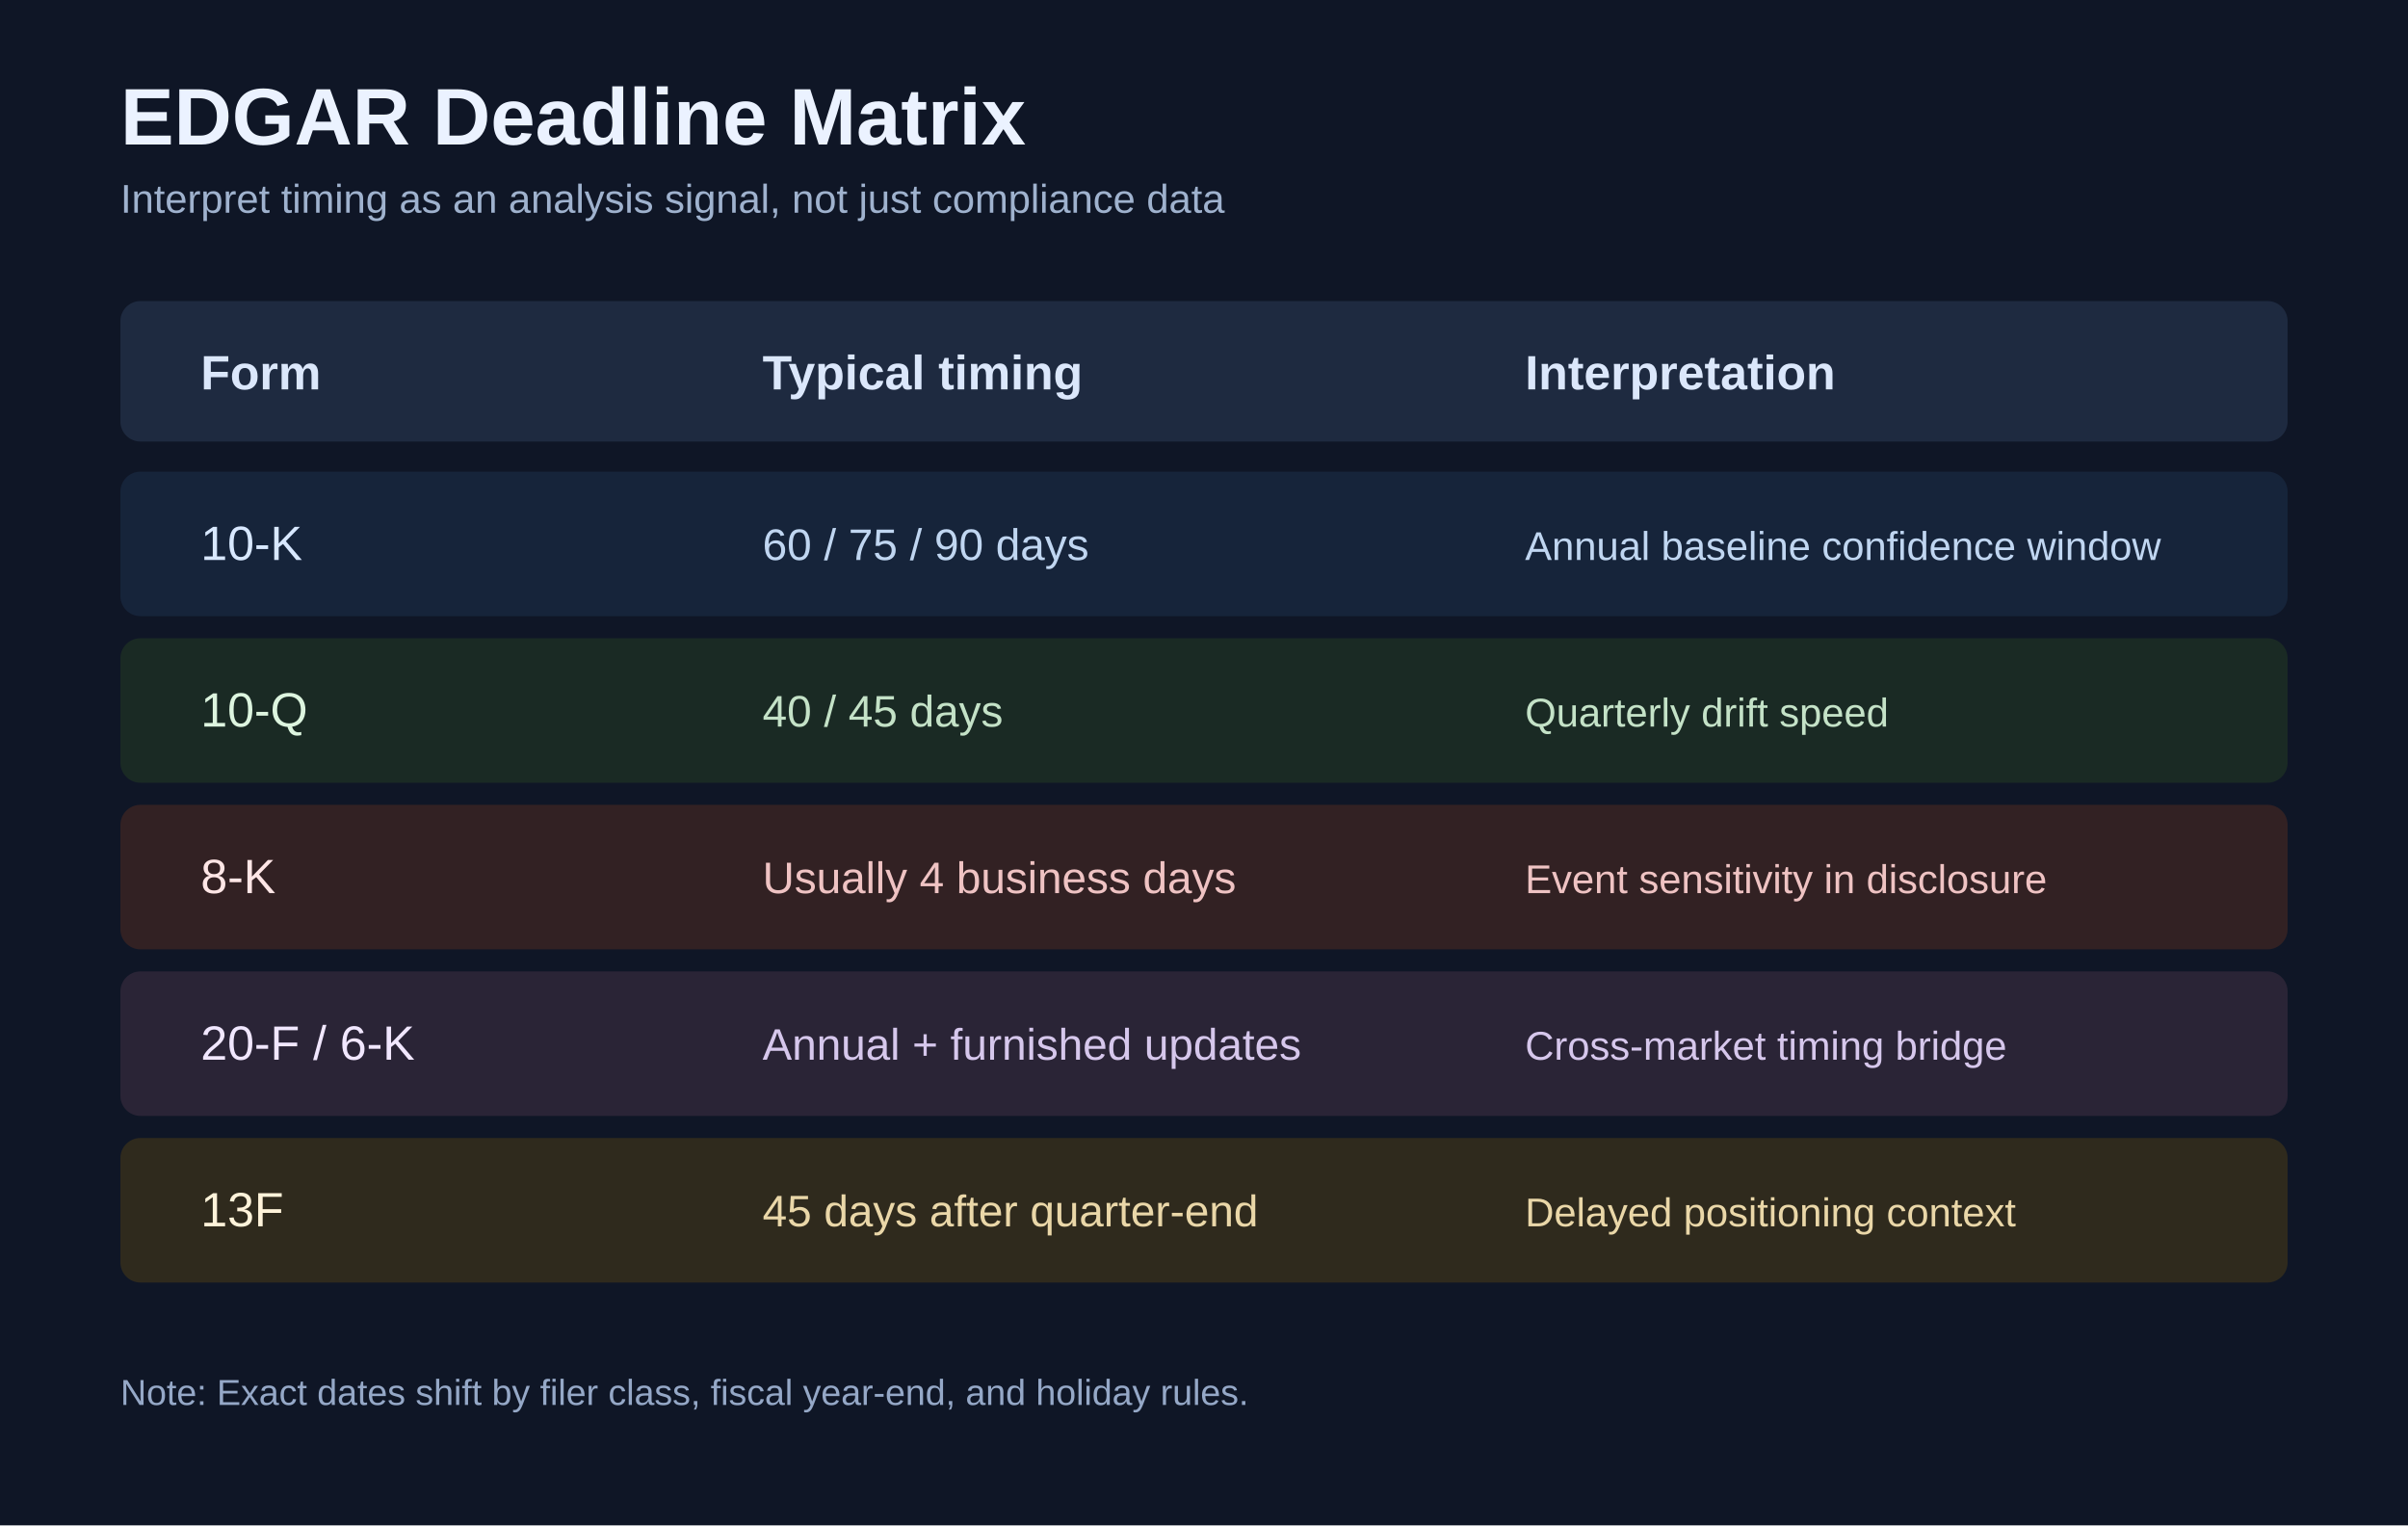
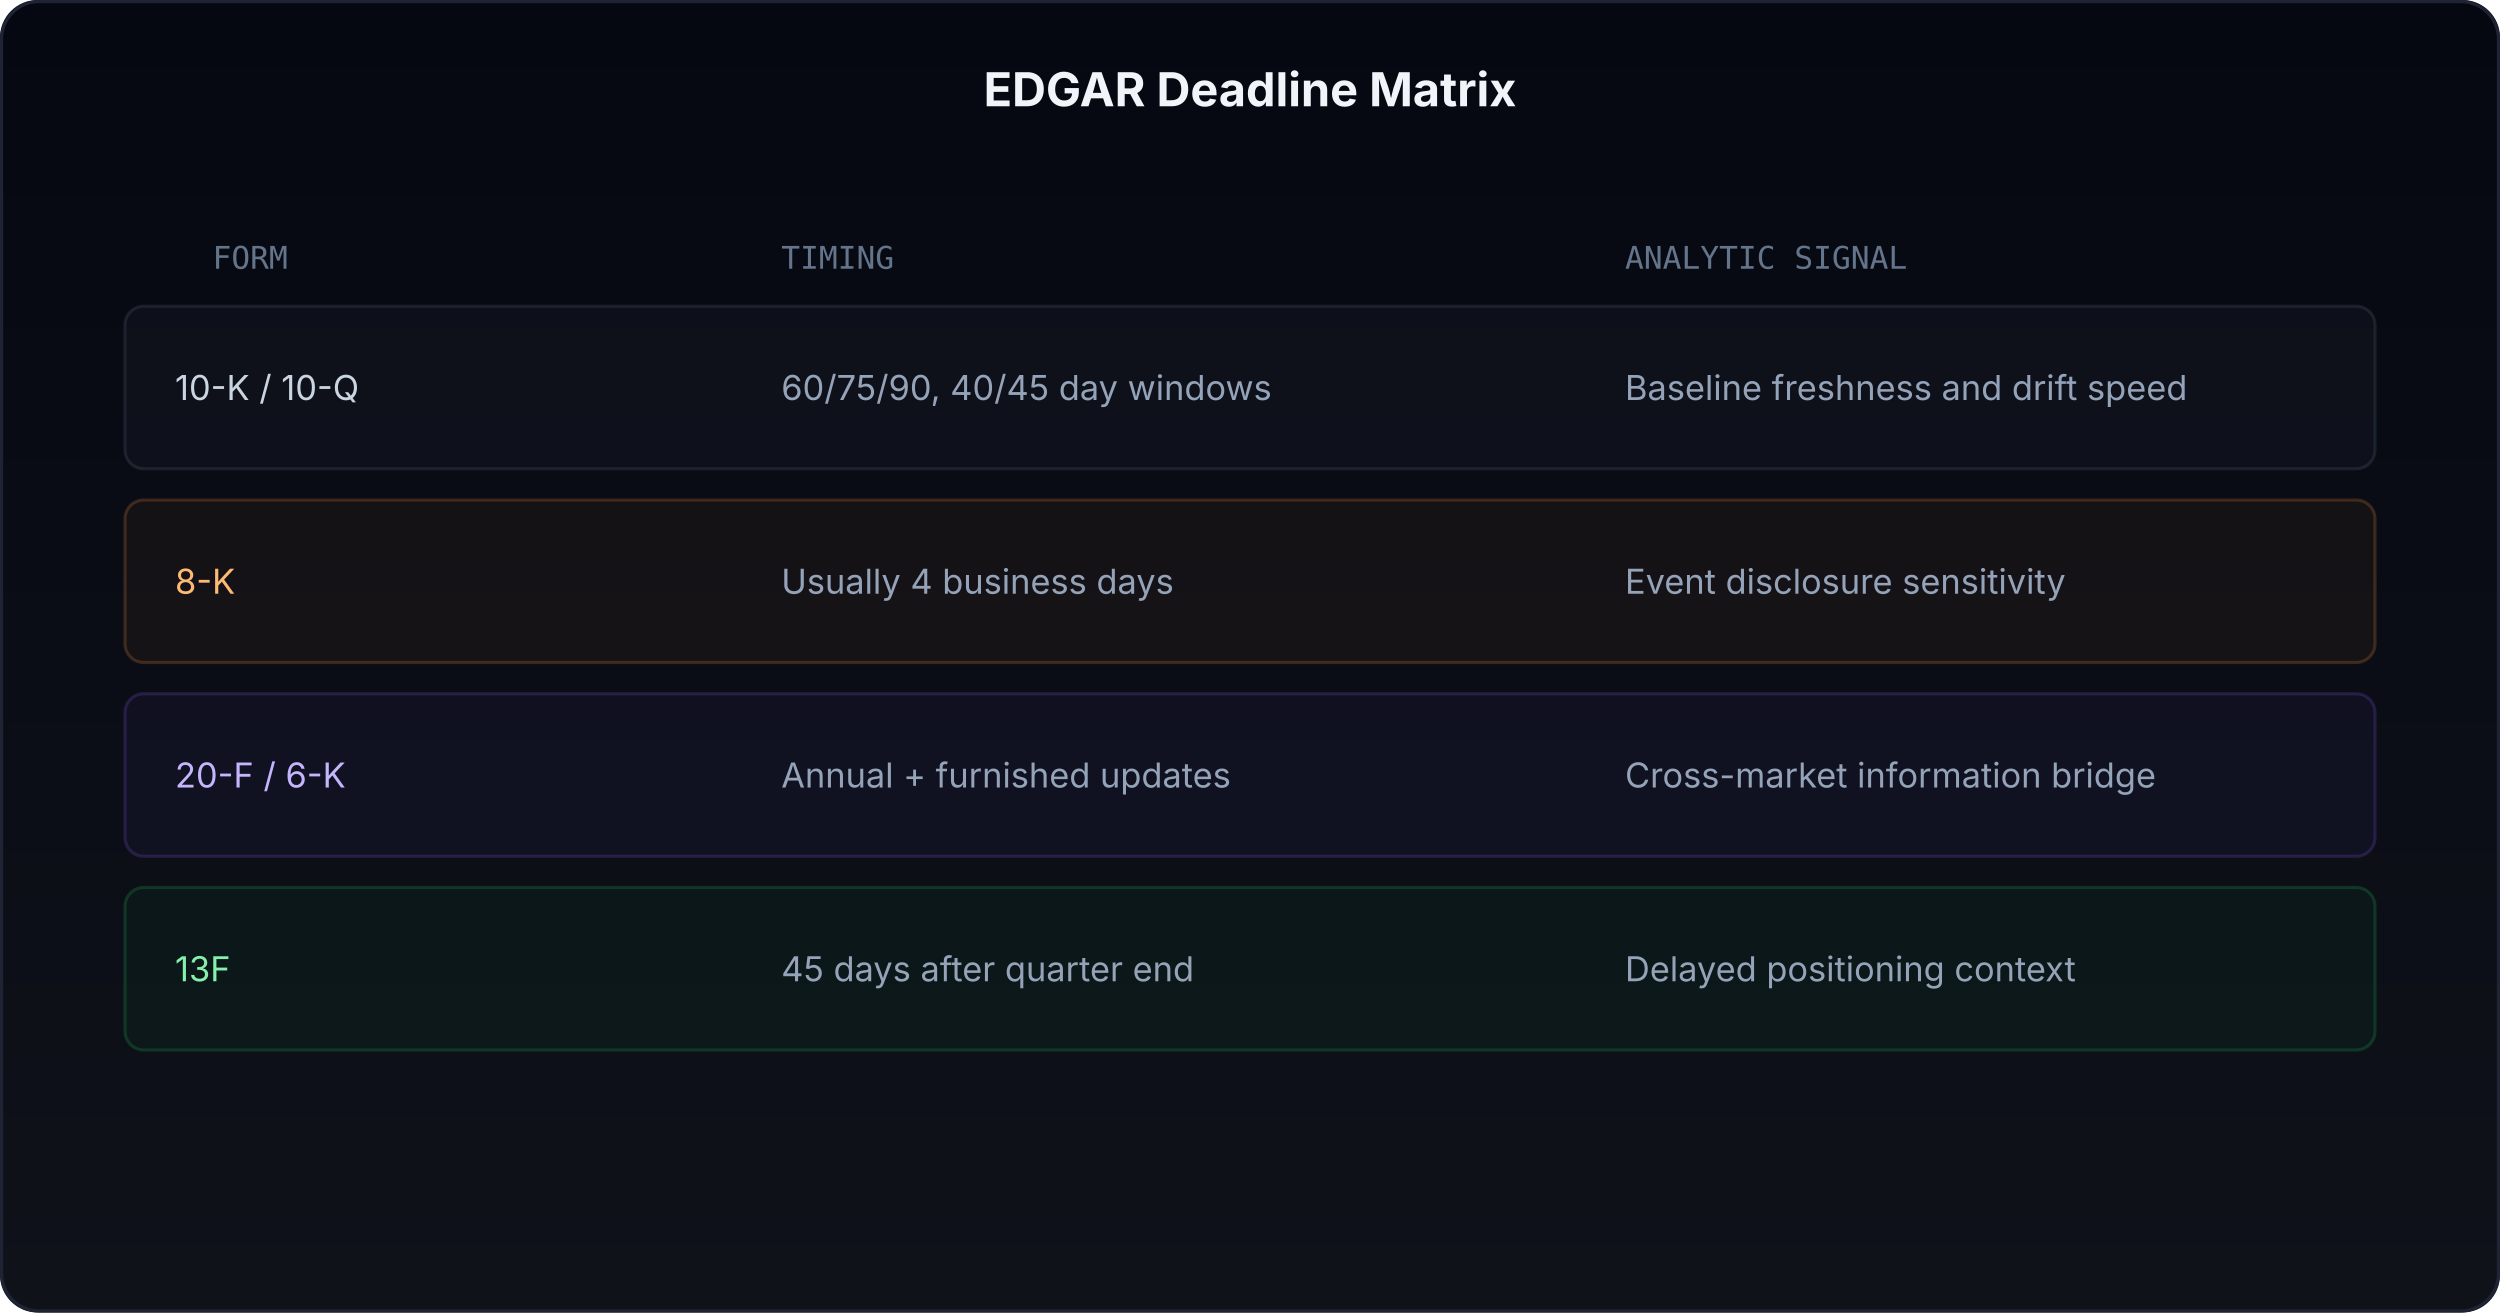
- <svg xmlns="http://www.w3.org/2000/svg" width="1200" height="760" viewBox="0 0 1200 760" role="img" aria-labelledby="t d">
-   <rect width="1200" height="760" fill="#0f1626" />
-   <text x="60" y="72" fill="#ebf2ff" font-family="Arial, sans-serif" font-size="40" font-weight="700">EDGAR Deadline Matrix</text>
-   <text x="60" y="106" fill="#9fb2ce" font-family="Arial, sans-serif" font-size="20">Interpret timing as an analysis signal, not just compliance data</text>
-   <rect x="60" y="150" width="1080" height="70" rx="10" fill="#1e2a40" />
-   <text x="100" y="194" fill="#dbe7fb" font-family="Arial, sans-serif" font-size="24" font-weight="700">Form</text>
-   <text x="380" y="194" fill="#dbe7fb" font-family="Arial, sans-serif" font-size="24" font-weight="700">Typical timing</text>
-   <text x="760" y="194" fill="#dbe7fb" font-family="Arial, sans-serif" font-size="24" font-weight="700">Interpretation</text>
-   <rect x="60" y="235" width="1080" height="72" rx="10" fill="#16243a" />
-   <text x="100" y="279" fill="#d8e8ff" font-family="Arial, sans-serif" font-size="24">10-K</text>
-   <text x="380" y="279" fill="#c0d6f1" font-family="Arial, sans-serif" font-size="22">60 / 75 / 90 days</text>
-   <text x="760" y="279" fill="#c0d6f1" font-family="Arial, sans-serif" font-size="20">Annual baseline confidence window</text>
-   <rect x="60" y="318" width="1080" height="72" rx="10" fill="#1a2a24" />
-   <text x="100" y="362" fill="#ddf5df" font-family="Arial, sans-serif" font-size="24">10-Q</text>
-   <text x="380" y="362" fill="#c4e2c7" font-family="Arial, sans-serif" font-size="22">40 / 45 days</text>
-   <text x="760" y="362" fill="#c4e2c7" font-family="Arial, sans-serif" font-size="20">Quarterly drift speed</text>
-   <rect x="60" y="401" width="1080" height="72" rx="10" fill="#322123" />
-   <text x="100" y="445" fill="#ffe6e6" font-family="Arial, sans-serif" font-size="24">8-K</text>
-   <text x="380" y="445" fill="#efc3c3" font-family="Arial, sans-serif" font-size="22">Usually 4 business days</text>
-   <text x="760" y="445" fill="#efc3c3" font-family="Arial, sans-serif" font-size="20">Event sensitivity in disclosure</text>
-   <rect x="60" y="484" width="1080" height="72" rx="10" fill="#2a2436" />
-   <text x="100" y="528" fill="#f1e7ff" font-family="Arial, sans-serif" font-size="24">20-F / 6-K</text>
-   <text x="380" y="528" fill="#d6c7ec" font-family="Arial, sans-serif" font-size="22">Annual + furnished updates</text>
-   <text x="760" y="528" fill="#d6c7ec" font-family="Arial, sans-serif" font-size="20">Cross-market timing bridge</text>
-   <rect x="60" y="567" width="1080" height="72" rx="10" fill="#2f2a1d" />
-   <text x="100" y="611" fill="#fff3da" font-family="Arial, sans-serif" font-size="24">13F</text>
-   <text x="380" y="611" fill="#ead7a8" font-family="Arial, sans-serif" font-size="22">45 days after quarter-end</text>
-   <text x="760" y="611" fill="#ead7a8" font-family="Arial, sans-serif" font-size="20">Delayed positioning context</text>
-   <text x="60" y="700" fill="#95a8c7" font-family="Arial, sans-serif" font-size="18">Note: Exact dates shift by filer class, fiscal year-end, and holiday rules.</text>
+ <svg xmlns="http://www.w3.org/2000/svg" viewBox="0 0 800 420" fill="none">
+   <defs>
+     <linearGradient id="bg6d" x1="0" y1="0" x2="0" y2="1">
+       <stop offset="0%" stop-color="#050811" />
+       <stop offset="100%" stop-color="#0f1219" />
+     </linearGradient>
+   </defs>
+   <rect width="800" height="420" rx="12" fill="url(#bg6d)" />
+   <rect x="0.5" y="0.5" width="799" height="419" rx="12" stroke="#1e2433" />
+   <text x="400" y="34" text-anchor="middle" font-family="Inter,system-ui,sans-serif" font-size="15" font-weight="700" fill="#f1f5f9">EDGAR Deadline Matrix</text>
+   <text x="68" y="86" font-family="JetBrains Mono,monospace" font-size="10" fill="#64748b">FORM</text>
+   <text x="250" y="86" font-family="JetBrains Mono,monospace" font-size="10" fill="#64748b">TIMING</text>
+   <text x="520" y="86" font-family="JetBrains Mono,monospace" font-size="10" fill="#64748b">ANALYTIC SIGNAL</text>
+   <rect x="40" y="98" width="720" height="52" rx="6" fill="rgba(100,116,139,0.06)" stroke="rgba(100,116,139,0.2)" />
+   <text x="56" y="128" font-family="Inter,system-ui,sans-serif" font-size="11" fill="#cbd5e1">10-K / 10-Q</text>
+   <text x="250" y="128" font-family="Inter,system-ui,sans-serif" font-size="11" fill="#94a3b8">60/75/90, 40/45 day windows</text>
+   <text x="520" y="128" font-family="Inter,system-ui,sans-serif" font-size="11" fill="#94a3b8">Baseline freshness and drift speed</text>
+   <rect x="40" y="160" width="720" height="52" rx="6" fill="rgba(251,146,60,0.05)" stroke="rgba(251,146,60,0.2)" />
+   <text x="56" y="190" font-family="Inter,system-ui,sans-serif" font-size="11" fill="#fdba74">8-K</text>
+   <text x="250" y="190" font-family="Inter,system-ui,sans-serif" font-size="11" fill="#94a3b8">Usually 4 business days</text>
+   <text x="520" y="190" font-family="Inter,system-ui,sans-serif" font-size="11" fill="#94a3b8">Event disclosure sensitivity</text>
+   <rect x="40" y="222" width="720" height="52" rx="6" fill="rgba(139,92,246,0.05)" stroke="rgba(139,92,246,0.2)" />
+   <text x="56" y="252" font-family="Inter,system-ui,sans-serif" font-size="11" fill="#c4b5fd">20-F / 6-K</text>
+   <text x="250" y="252" font-family="Inter,system-ui,sans-serif" font-size="11" fill="#94a3b8">Annual + furnished updates</text>
+   <text x="520" y="252" font-family="Inter,system-ui,sans-serif" font-size="11" fill="#94a3b8">Cross-market information bridge</text>
+   <rect x="40" y="284" width="720" height="52" rx="6" fill="rgba(34,197,94,0.05)" stroke="rgba(34,197,94,0.2)" />
+   <text x="56" y="314" font-family="Inter,system-ui,sans-serif" font-size="11" fill="#86efac">13F</text>
+   <text x="250" y="314" font-family="Inter,system-ui,sans-serif" font-size="11" fill="#94a3b8">45 days after quarter end</text>
+   <text x="520" y="314" font-family="Inter,system-ui,sans-serif" font-size="11" fill="#94a3b8">Delayed positioning context</text>
</svg>
